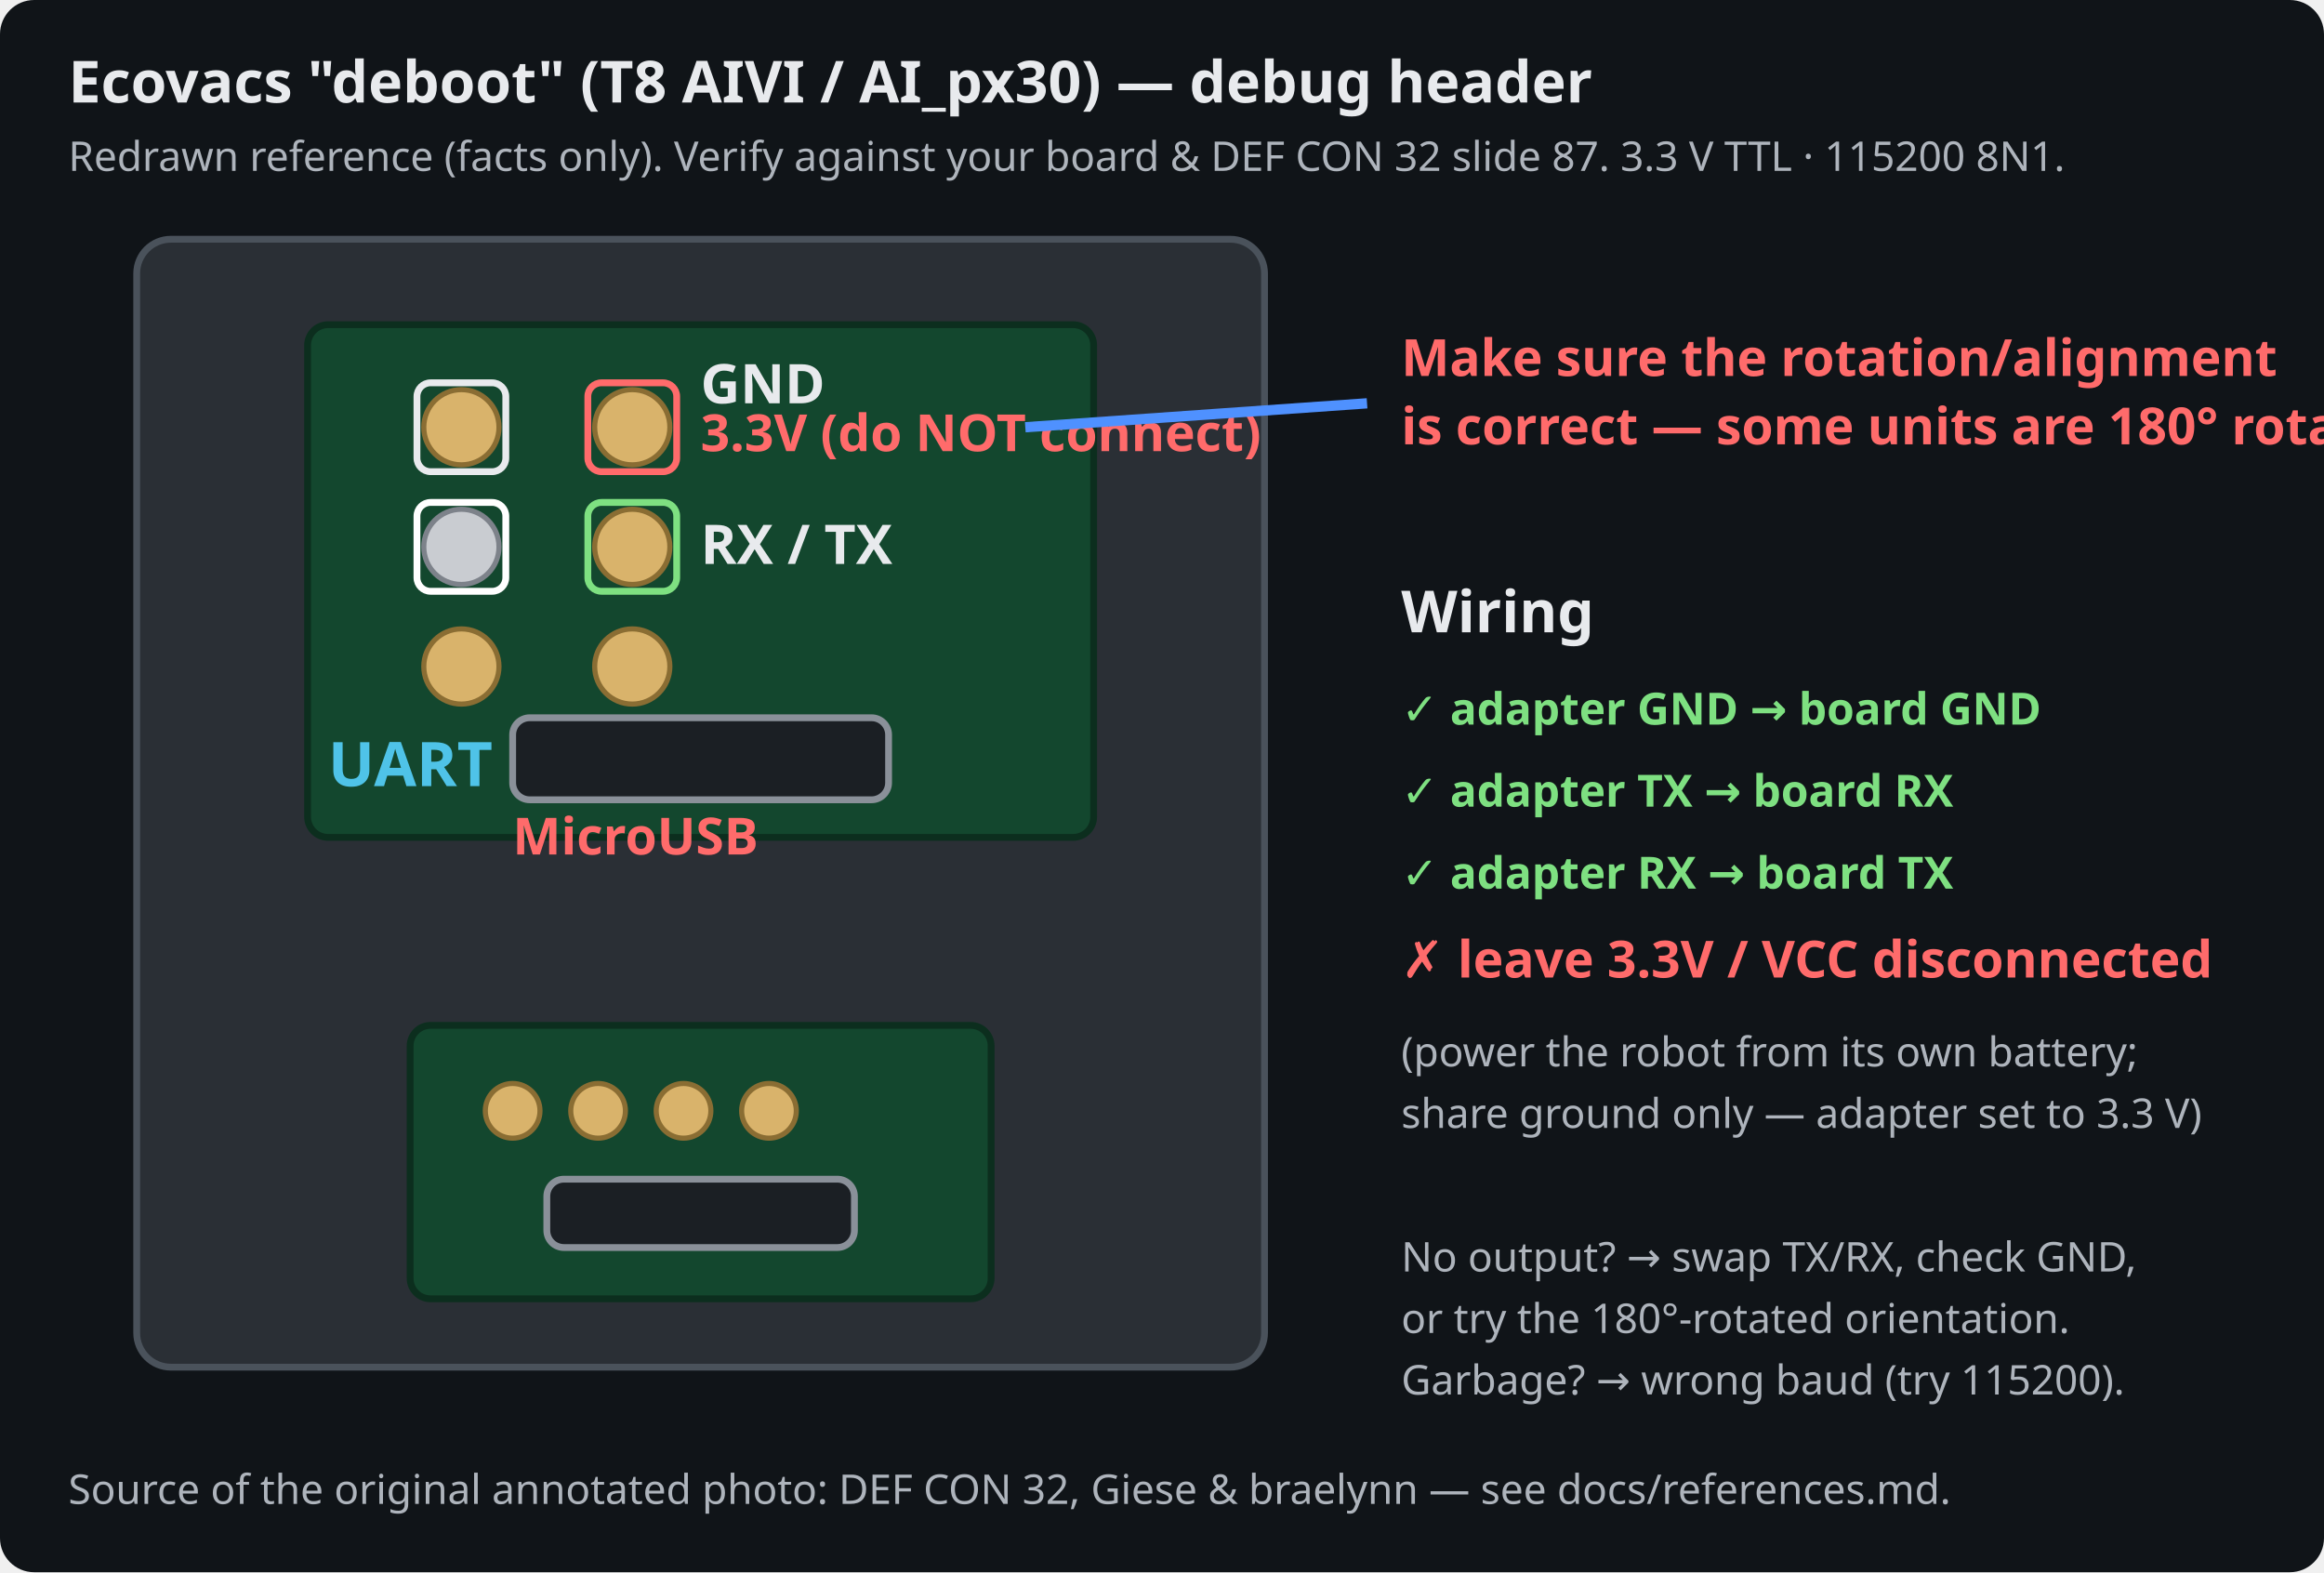
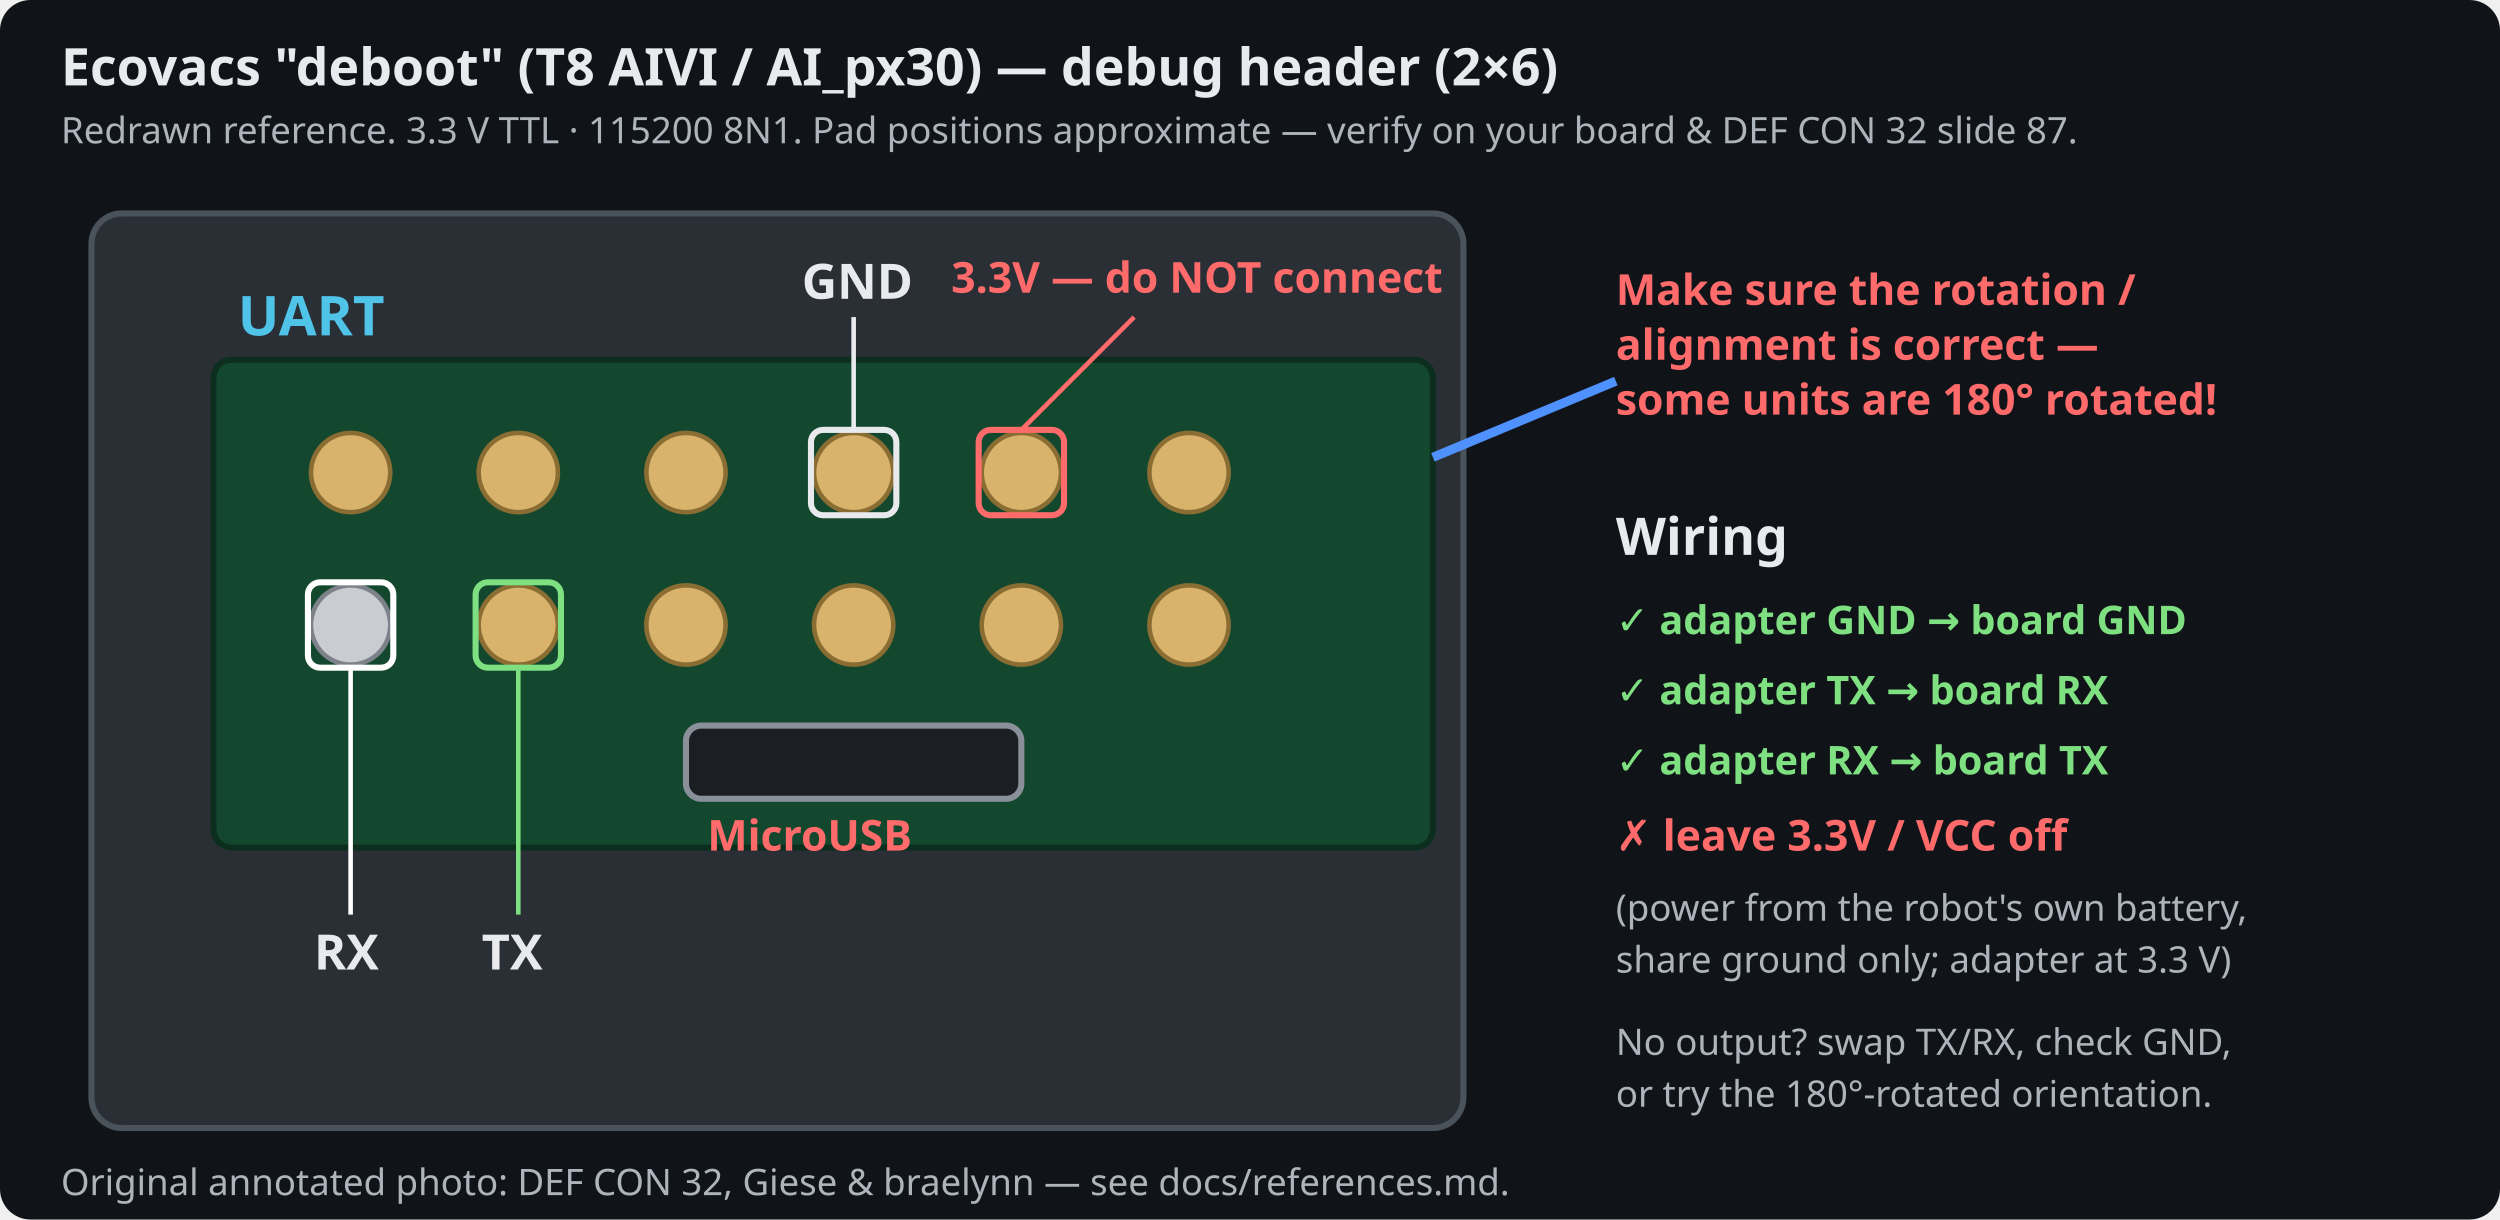
- <svg xmlns="http://www.w3.org/2000/svg" viewBox="0 0 680 460" font-family="sans-serif" role="img" aria-label="Ecovacs deboot debug header UART pinout">
+ <svg xmlns="http://www.w3.org/2000/svg" viewBox="0 0 820 400" font-family="sans-serif" role="img" aria-label="Ecovacs deboot debug header UART pinout">
  <defs>
    <style>
      .bg{fill:#101418}
      .panel{fill:#2a2f35;stroke:#4a525b;stroke-width:2}
      .board{fill:#13472e;stroke:#0c2e1e;stroke-width:2}
      .pad{fill:#d9b36b;stroke:#8a6d33;stroke-width:1.5}
      .padC{fill:#c9ccd1;stroke:#7d828a;stroke-width:1.5}
      .usb{fill:#1b1f24;stroke:#8a9099;stroke-width:2}
-       .lbl{fill:#e8eaed;font-size:16px;font-weight:600}
+       .lbl{fill:#e8eaed;font-size:16px;font-weight:700}
      .cyan{fill:#4fc3e8;font-size:18px;font-weight:700}
-       .red{fill:#ff6b6b;font-size:15px;font-weight:700}
+       .red{fill:#ff6b6b;font-size:14px;font-weight:700}
      .mut{fill:#aeb4bc;font-size:12px}
      .ttl{fill:#e8eaed;font-size:17px;font-weight:700}
      .ok{fill:#7ee081;font-size:13px;font-weight:600}
      .box{fill:none;stroke-width:2}
    </style>
  </defs>
-   <rect class="bg" x="0" y="0" width="680" height="460" rx="10" />
-   <text class="ttl" x="20" y="30">Ecovacs "deboot" (T8 AIVI / AI_px30) — debug header</text>
-   <text class="mut" x="20" y="50">Redrawn reference (facts only). Verify against your board &amp; DEF CON 32 slide 87. 3.3 V TTL · 115200 8N1.</text>
-   <rect class="panel" x="40" y="70" width="330" height="330" rx="10" />
-   <rect class="board" x="90" y="95" width="230" height="150" rx="6" />
-   <circle class="pad" cx="135" cy="125" r="11" />
-   <circle class="pad" cx="185" cy="125" r="11" />
-   <circle class="padC" cx="135" cy="160" r="11" />
-   <circle class="pad" cx="185" cy="160" r="11" />
-   <circle class="pad" cx="135" cy="195" r="11" />
-   <circle class="pad" cx="185" cy="195" r="11" />
-   <rect class="box" x="122" y="112" width="26" height="26" rx="4" stroke="#e8eaed" />
-   <rect class="box" x="172" y="112" width="26" height="26" rx="4" stroke="#ff6b6b" />
-   <rect class="box" x="122" y="147" width="26" height="26" rx="4" stroke="#ffffff" />
-   <rect class="box" x="172" y="147" width="26" height="26" rx="4" stroke="#7ee081" />
-   <text class="lbl" x="205" y="118">GND</text>
-   <text class="red" x="205" y="132">3.3V (do NOT connect)</text>
-   <text class="lbl" x="205" y="165">RX  /  TX</text>
-   <text class="cyan" x="96" y="230">UART</text>
-   <rect class="usb" x="150" y="210" width="110" height="24" rx="5" />
-   <text class="red" x="150" y="250">MicroUSB</text>
-   <rect class="board" x="120" y="300" width="170" height="80" rx="6" />
-   <circle class="pad" cx="150" cy="325" r="8" />
-   <circle class="pad" cx="175" cy="325" r="8" />
-   <circle class="pad" cx="200" cy="325" r="8" />
-   <circle class="pad" cx="225" cy="325" r="8" />
-   <rect class="usb" x="160" y="345" width="90" height="20" rx="5" />
-   <text class="red" x="410" y="110">Make sure the rotation/alignment</text>
-   <text class="red" x="410" y="130">is correct — some units are 180° rotated!</text>
-   <line x1="300" y1="125" x2="400" y2="118" stroke="#4f91ff" stroke-width="3" />
-   <text class="ttl" x="410" y="185">Wiring</text>
-   <text class="ok" x="410" y="212">✓ adapter GND  → board GND</text>
-   <text class="ok" x="410" y="236">✓ adapter TX   → board RX</text>
-   <text class="ok" x="410" y="260">✓ adapter RX   → board TX</text>
-   <text class="red" x="410" y="286">✗ leave 3.3V / VCC disconnected</text>
-   <text class="mut" x="410" y="312">(power the robot from its own battery;</text>
-   <text class="mut" x="410" y="330"> share ground only — adapter set to 3.3 V)</text>
-   <text class="mut" x="410" y="372">No output? → swap TX/RX, check GND,</text>
-   <text class="mut" x="410" y="390"> or try the 180°-rotated orientation.</text>
-   <text class="mut" x="410" y="408">Garbage? → wrong baud (try 115200).</text>
-   <text class="mut" x="20" y="440">Source of the original annotated photo: DEF CON 32, Giese &amp; braelynn — see docs/references.md.</text>
+   <rect class="bg" x="0" y="0" width="820" height="400" rx="10" />
+   <text class="ttl" x="20" y="28">Ecovacs "deboot" (T8 AIVI / AI_px30) — debug header (2×6)</text>
+   <text class="mut" x="20" y="47">Redrawn reference. 3.3 V TTL · 115200 8N1. Pad positions approximate — verify on your board &amp; DEF CON 32 slide 87.</text>
+   <rect class="panel" x="30" y="70" width="450" height="300" rx="10" />
+   <rect class="board" x="70" y="118" width="400" height="160" rx="6" />
+   <circle class="pad" cx="115" cy="155" r="13" />
+   <circle class="pad" cx="170" cy="155" r="13" />
+   <circle class="pad" cx="225" cy="155" r="13" />
+   <circle class="pad" cx="280" cy="155" r="13" />
+   <circle class="pad" cx="335" cy="155" r="13" />
+   <circle class="pad" cx="390" cy="155" r="13" />
+   <circle class="padC" cx="115" cy="205" r="13" />
+   <circle class="pad" cx="170" cy="205" r="13" />
+   <circle class="pad" cx="225" cy="205" r="13" />
+   <circle class="pad" cx="280" cy="205" r="13" />
+   <circle class="pad" cx="335" cy="205" r="13" />
+   <circle class="pad" cx="390" cy="205" r="13" />
+   <rect class="box" x="266" y="141" width="28" height="28" rx="4" stroke="#e8eaed" />
+   <rect class="box" x="321" y="141" width="28" height="28" rx="4" stroke="#ff6b6b" />
+   <rect class="box" x="101" y="191" width="28" height="28" rx="4" stroke="#ffffff" />
+   <rect class="box" x="156" y="191" width="28" height="28" rx="4" stroke="#7ee081" />
+   <rect class="usb" x="225" y="238" width="110" height="24" rx="5" />
+   <text class="red" x="232" y="279">MicroUSB</text>
+   <text class="cyan" x="78" y="110">UART</text>
+   <line x1="280" y1="141" x2="280" y2="104" stroke="#e8eaed" stroke-width="1.5" />
+   <text class="lbl" x="263" y="98">GND</text>
+   <line x1="335" y1="141" x2="372" y2="104" stroke="#ff6b6b" stroke-width="1.5" />
+   <text class="red" x="312" y="96">3.3V — do NOT connect</text>
+   <line x1="115" y1="219" x2="115" y2="300" stroke="#ffffff" stroke-width="1.5" />
+   <text class="lbl" x="103" y="318">RX</text>
+   <line x1="170" y1="219" x2="170" y2="300" stroke="#7ee081" stroke-width="1.5" />
+   <text class="lbl" x="158" y="318">TX</text>
+   <line x1="470" y1="150" x2="530" y2="125" stroke="#4f91ff" stroke-width="3" />
+   <text class="red" x="530" y="100">Make sure the rotation /</text>
+   <text class="red" x="530" y="118">alignment is correct —</text>
+   <text class="red" x="530" y="136">some units are 180° rotated!</text>
+   <text class="ttl" x="530" y="182">Wiring</text>
+   <text class="ok" x="530" y="208">✓ adapter GND → board GND</text>
+   <text class="ok" x="530" y="231">✓ adapter TX  → board RX</text>
+   <text class="ok" x="530" y="254">✓ adapter RX  → board TX</text>
+   <text class="red" x="530" y="279">✗ leave 3.3V / VCC off</text>
+   <text class="mut" x="530" y="302">(power from the robot's own battery,</text>
+   <text class="mut" x="530" y="319"> share ground only; adapter at 3.3 V)</text>
+   <text class="mut" x="530" y="346">No output? swap TX/RX, check GND,</text>
+   <text class="mut" x="530" y="363"> or try the 180°-rotated orientation.</text>
+   <text class="mut" x="20" y="392">Original annotated photo: DEF CON 32, Giese &amp; braelynn — see docs/references.md.</text>
</svg>
